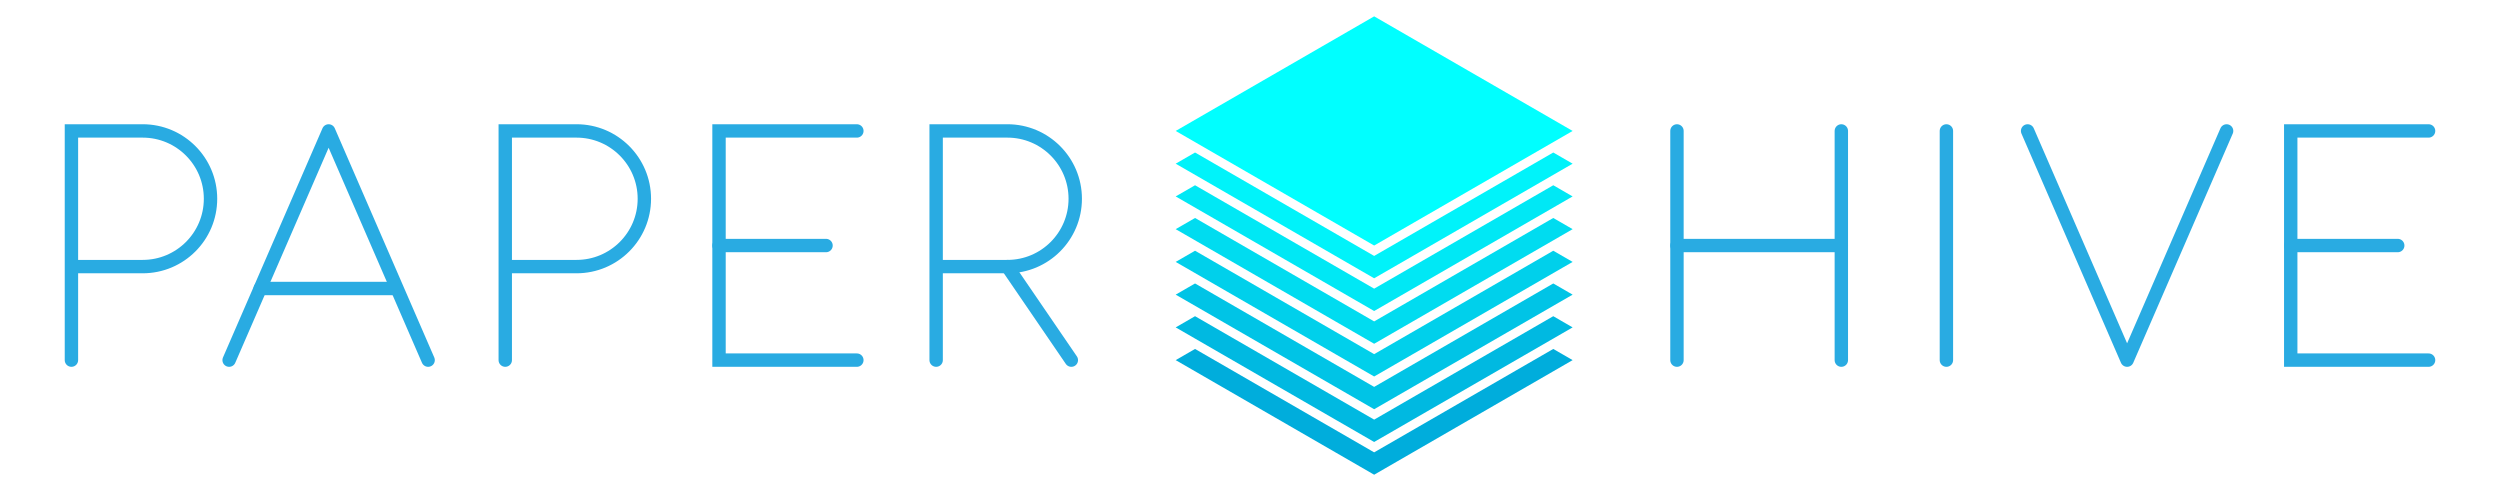
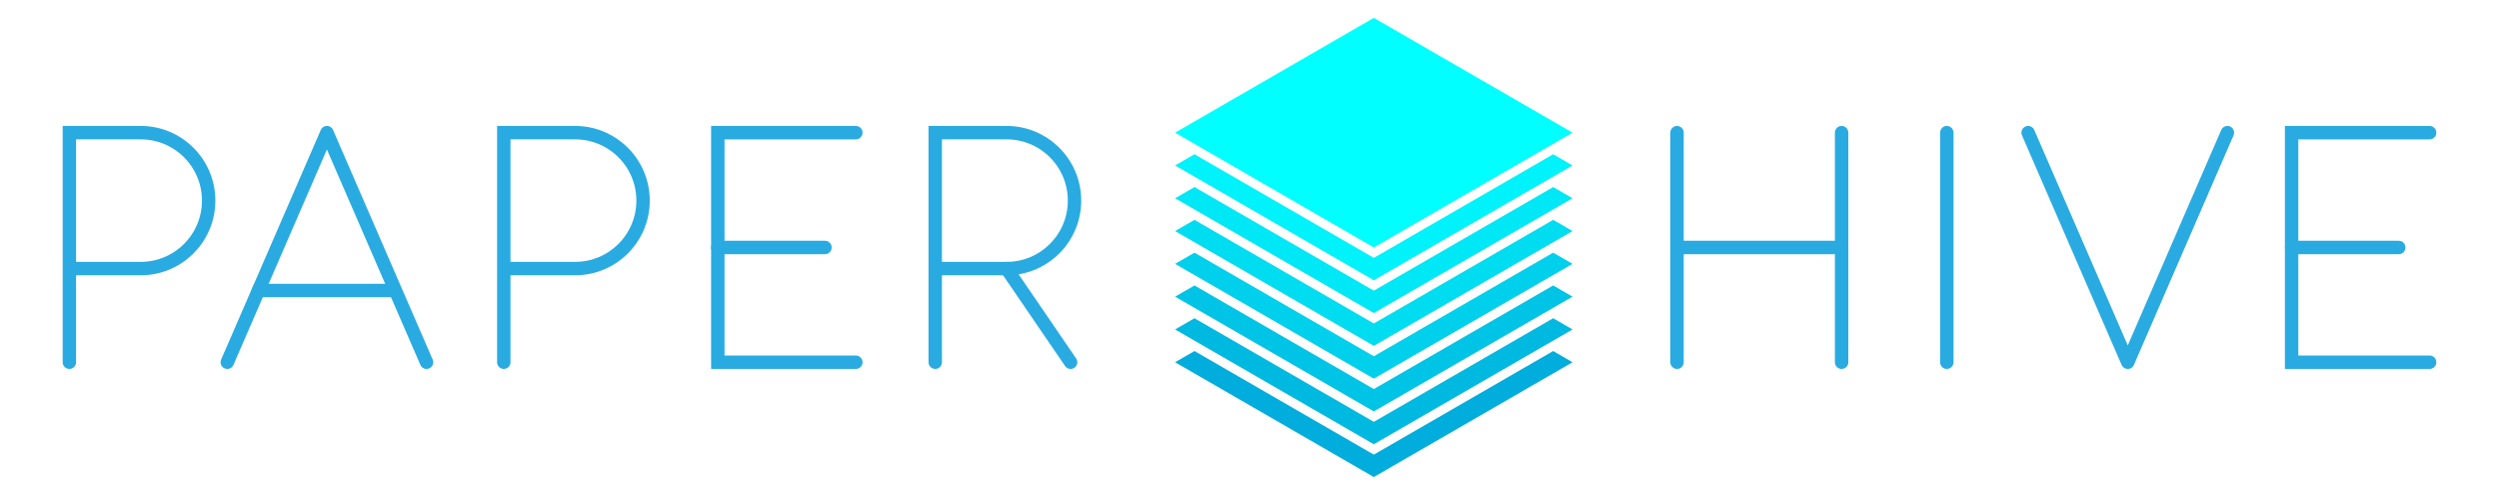
- <svg xmlns="http://www.w3.org/2000/svg" version="1.1" id="Layer_2" x="0px" y="0px" width="280px" height="55px" viewBox="0 0 280 55" enable-background="new 0 0 280 55" xml:space="preserve">
-   <g>
-     <g>
-       <polygon fill="#00ADDC" points="133.845,39.082 131.676,40.334 153.905,53.168 176.134,40.334 176.134,40.334 173.966,39.082     153.904,50.664   " />
+ <svg xmlns="http://www.w3.org/2000/svg" version="1.1" id="Layer_2" x="0px" y="0px" width="279.521" height="55.336" viewBox="0 0 279.521 55.336" enable-background="new 0 0 280 55" xml:space="preserve">
+   <defs id="defs85" />
+   <g id="g3" transform="translate(-0.2393181,0.168)">
+     <g id="g5">
+       <polygon points="176.134,40.334 176.134,40.334 173.966,39.082 153.904,50.664 133.845,39.082 131.676,40.334 153.905,53.168 " id="polygon7" style="fill:#00addc" />
    </g>
-     <g>
-       <polygon fill="#00B9E1" points="133.845,35.414 131.676,36.668 153.904,49.502 176.134,36.668 176.134,36.668 173.966,35.414     153.906,46.998   " />
+     <g id="g9">
+       <polygon points="176.134,36.668 176.134,36.668 173.966,35.414 153.906,46.998 133.845,35.414 131.676,36.668 153.904,49.502 " id="polygon11" style="fill:#00b9e1" />
    </g>
-     <g>
-       <polygon fill="#00C4E6" points="133.845,31.748 131.676,33 153.906,45.834 176.134,33 176.134,33 173.966,31.748 153.905,43.332       " />
+     <g id="g13">
+       <polygon points="176.134,33 176.134,33 173.966,31.748 153.905,43.332 133.845,31.748 131.676,33 153.906,45.834 " id="polygon15" style="fill:#00c4e6" />
    </g>
-     <g>
-       <polygon fill="#00D0EB" points="133.845,28.082 131.676,29.334 153.905,42.168 176.134,29.334 176.134,29.334 173.966,28.082     153.905,39.664   " />
+     <g id="g17">
+       <polygon points="176.134,29.334 176.134,29.334 173.966,28.082 153.905,39.664 133.845,28.082 131.676,29.334 153.905,42.168 " id="polygon19" style="fill:#00d0eb" />
    </g>
-     <g>
-       <polygon fill="#00DCF0" points="133.845,24.414 131.676,25.666 153.905,38.502 176.134,25.666 173.966,24.414 153.906,35.998       " />
+     <g id="g21">
+       <polygon points="176.134,25.666 173.966,24.414 153.906,35.998 133.845,24.414 131.676,25.666 153.905,38.502 " id="polygon23" style="fill:#00dcf0" />
    </g>
-     <g>
-       <polygon fill="#00E8F5" points="153.905,32.33 133.845,20.748 131.676,22 153.906,34.834 176.134,22 176.134,22 173.967,20.748       " />
+     <g id="g25">
+       <polygon points="153.906,34.834 176.134,22 176.134,22 173.967,20.748 153.905,32.33 133.845,20.748 131.676,22 " id="polygon27" style="fill:#00e8f5" />
    </g>
-     <g>
-       <polygon fill="#00F3FA" points="133.845,17.081 131.676,18.333 153.905,31.168 176.134,18.333 173.966,17.081 153.905,28.664       " />
+     <g id="g29">
+       <polygon points="176.134,18.333 173.966,17.081 153.905,28.664 133.845,17.081 131.676,18.333 153.905,31.168 " id="polygon31" style="fill:#00f3fa" />
    </g>
-     <g>
-       <polygon fill="#00FFFF" points="176.134,14.666 153.905,27.5 131.676,14.666 153.905,1.832 176.134,14.666   " />
+     <g id="g33">
+       <polygon points="153.905,1.832 176.134,14.666 176.134,14.666 153.905,27.5 131.676,14.666 " id="polygon35" style="fill:#00ffff" />
    </g>
-     <g>
-       <line fill="none" stroke="#29ABE2" stroke-width="1.5" stroke-linecap="round" stroke-miterlimit="10" x1="187.82" y1="14.665" x2="187.82" y2="40.334" />
-       <line fill="none" stroke="#29ABE2" stroke-width="1.5" stroke-linecap="round" stroke-miterlimit="10" x1="206.229" y1="14.665" x2="206.229" y2="40.334" />
-       <line fill="none" stroke="#29ABE2" stroke-width="1.5" stroke-linecap="round" stroke-miterlimit="10" x1="217.997" y1="14.665" x2="217.997" y2="40.334" />
-       <line fill="none" stroke="#29ABE2" stroke-width="1.5" stroke-linecap="round" stroke-miterlimit="10" x1="206.229" y1="27.5" x2="187.82" y2="27.5" />
-       <polyline fill="none" stroke="#29ABE2" stroke-width="1.5" stroke-linecap="round" stroke-linejoin="round" stroke-miterlimit="10" points="    249.379,14.665 238.236,40.334 227.092,14.665   " />
-       <g>
-         <polyline fill="none" stroke="#29ABE2" stroke-width="1.5" stroke-linecap="round" stroke-miterlimit="10" points="272,14.665      256.562,14.665 256.562,40.334 272,40.334    " />
-         <line fill="none" stroke="#29ABE2" stroke-width="1.5" stroke-linecap="round" stroke-miterlimit="10" x1="256.562" y1="27.5" x2="268.546" y2="27.5" />
+     <g id="g37">
+       <line stroke-miterlimit="10" x1="187.82" y1="14.665" x2="187.82" y2="40.334" id="line39" style="fill:none;stroke:#29abe2;stroke-width:1.5;stroke-linecap:round;stroke-miterlimit:10" />
+       <line stroke-miterlimit="10" x1="206.229" y1="14.665" x2="206.229" y2="40.334" id="line41" style="fill:none;stroke:#29abe2;stroke-width:1.5;stroke-linecap:round;stroke-miterlimit:10" />
+       <line stroke-miterlimit="10" x1="217.997" y1="14.665" x2="217.997" y2="40.334" id="line43" style="fill:none;stroke:#29abe2;stroke-width:1.5;stroke-linecap:round;stroke-miterlimit:10" />
+       <line stroke-miterlimit="10" x1="206.229" y1="27.5" x2="187.82" y2="27.5" id="line45" style="fill:none;stroke:#29abe2;stroke-width:1.5;stroke-linecap:round;stroke-miterlimit:10" />
+       <polyline stroke-miterlimit="10" points="    249.379,14.665 238.236,40.334 227.092,14.665   " id="polyline47" style="fill:none;stroke:#29abe2;stroke-width:1.5;stroke-linecap:round;stroke-linejoin:round;stroke-miterlimit:10" />
+       <g id="g49">
+         <polyline stroke-miterlimit="10" points="272,14.665      256.562,14.665 256.562,40.334 272,40.334    " id="polyline51" style="fill:none;stroke:#29abe2;stroke-width:1.5;stroke-linecap:round;stroke-miterlimit:10" />
+         <line stroke-miterlimit="10" x1="256.562" y1="27.5" x2="268.546" y2="27.5" id="line53" style="fill:none;stroke:#29abe2;stroke-width:1.5;stroke-linecap:round;stroke-miterlimit:10" />
      </g>
    </g>
-     <g>
-       <g>
-         <path fill="none" stroke="#29ABE2" stroke-width="1.5" stroke-linecap="round" stroke-miterlimit="10" d="M8,29.859h7.98     c4.196,0,7.598-3.402,7.598-7.598c0-4.194-3.401-7.597-7.598-7.597H8v25.669" />
+     <g id="g55">
+       <g id="g57">
+         <path stroke-miterlimit="10" d="m 8,29.859 7.98,0 c 4.196,0 7.598,-3.402 7.598,-7.598 0,-4.194 -3.401,-7.597 -7.598,-7.597 l -7.98,0 0,25.669" id="path59" style="fill:none;stroke:#29abe2;stroke-width:1.5;stroke-linecap:round;stroke-miterlimit:10" />
      </g>
-       <g>
-         <line fill="none" stroke="#29ABE2" stroke-width="1.5" stroke-linecap="round" stroke-miterlimit="10" x1="44.173" y1="32.312" x2="29.145" y2="32.312" />
-         <polyline fill="none" stroke="#29ABE2" stroke-width="1.5" stroke-linecap="round" stroke-linejoin="round" stroke-miterlimit="10" points="     25.662,40.334 36.806,14.665 47.949,40.334    " />
+       <g id="g61">
+         <line stroke-miterlimit="10" x1="44.173" y1="32.312" x2="29.145" y2="32.312" id="line63" style="fill:none;stroke:#29abe2;stroke-width:1.5;stroke-linecap:round;stroke-miterlimit:10" />
+         <polyline stroke-miterlimit="10" points="     25.662,40.334 36.806,14.665 47.949,40.334    " id="polyline65" style="fill:none;stroke:#29abe2;stroke-width:1.5;stroke-linecap:round;stroke-linejoin:round;stroke-miterlimit:10" />
      </g>
-       <g>
-         <path fill="none" stroke="#29ABE2" stroke-width="1.5" stroke-linecap="round" stroke-miterlimit="10" d="M56.589,29.859h7.981     c4.196,0,7.598-3.402,7.598-7.598c0-4.194-3.401-7.597-7.598-7.597h-7.981v25.669" />
+       <g id="g67">
+         <path stroke-miterlimit="10" d="m 56.589,29.859 7.981,0 c 4.196,0 7.598,-3.402 7.598,-7.598 0,-4.194 -3.401,-7.597 -7.598,-7.597 l -7.981,0 0,25.669" id="path69" style="fill:none;stroke:#29abe2;stroke-width:1.5;stroke-linecap:round;stroke-miterlimit:10" />
      </g>
-       <g>
-         <polyline fill="none" stroke="#29ABE2" stroke-width="1.5" stroke-linecap="round" stroke-miterlimit="10" points="     95.968,14.665 80.53,14.665 80.53,40.334 95.968,40.334    " />
-         <line fill="none" stroke="#29ABE2" stroke-width="1.5" stroke-linecap="round" stroke-miterlimit="10" x1="80.53" y1="27.5" x2="92.514" y2="27.5" />
+       <g id="g71">
+         <polyline stroke-miterlimit="10" points="     95.968,14.665 80.53,14.665 80.53,40.334 95.968,40.334    " id="polyline73" style="fill:none;stroke:#29abe2;stroke-width:1.5;stroke-linecap:round;stroke-miterlimit:10" />
+         <line stroke-miterlimit="10" x1="80.53" y1="27.5" x2="92.514" y2="27.5" id="line75" style="fill:none;stroke:#29abe2;stroke-width:1.5;stroke-linecap:round;stroke-miterlimit:10" />
      </g>
-       <g>
-         <path fill="none" stroke="#29ABE2" stroke-width="1.5" stroke-linecap="round" stroke-miterlimit="10" d="M104.848,29.859h7.981     c4.196,0,7.598-3.402,7.598-7.598c0-4.194-3.401-7.597-7.598-7.597h-7.981v25.669" />
-         <line fill="none" stroke="#29ABE2" stroke-width="1.5" stroke-linecap="round" stroke-miterlimit="10" x1="119.989" y1="40.334" x2="112.829" y2="29.859" />
+       <g id="g77">
+         <path stroke-miterlimit="10" d="m 104.848,29.859 7.981,0 c 4.196,0 7.598,-3.402 7.598,-7.598 0,-4.194 -3.401,-7.597 -7.598,-7.597 l -7.981,0 0,25.669" id="path79" style="fill:none;stroke:#29abe2;stroke-width:1.5;stroke-linecap:round;stroke-miterlimit:10" />
+         <line stroke-miterlimit="10" x1="119.989" y1="40.334" x2="112.829" y2="29.859" id="line81" style="fill:none;stroke:#29abe2;stroke-width:1.5;stroke-linecap:round;stroke-miterlimit:10" />
      </g>
    </g>
  </g>
</svg>
